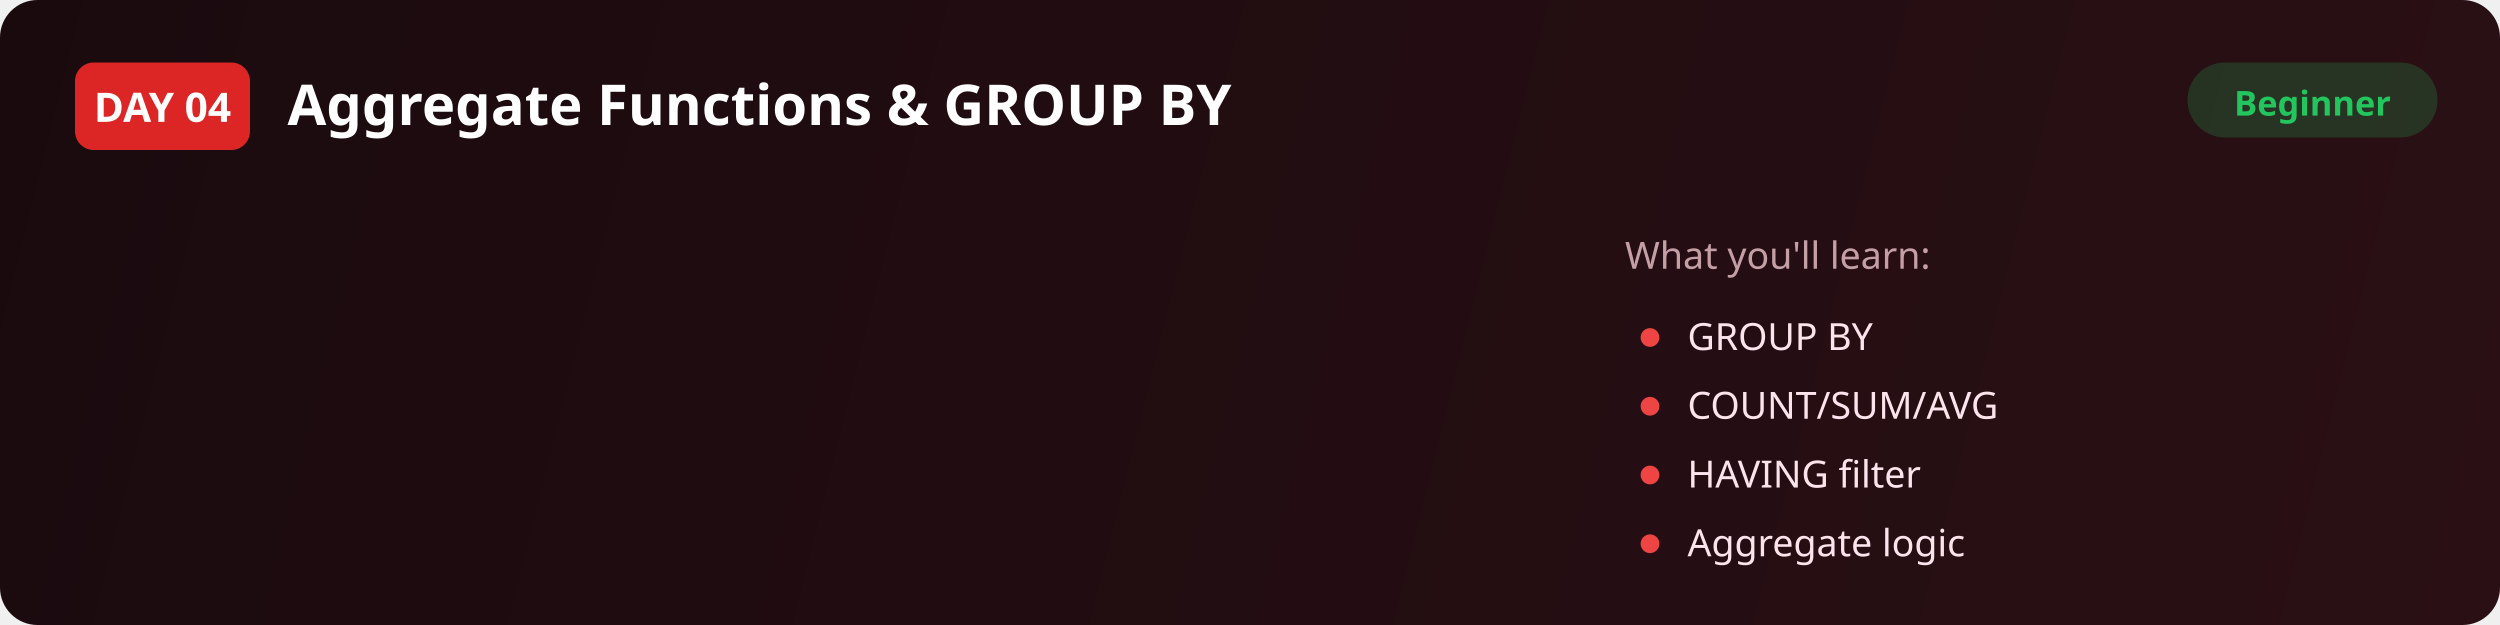
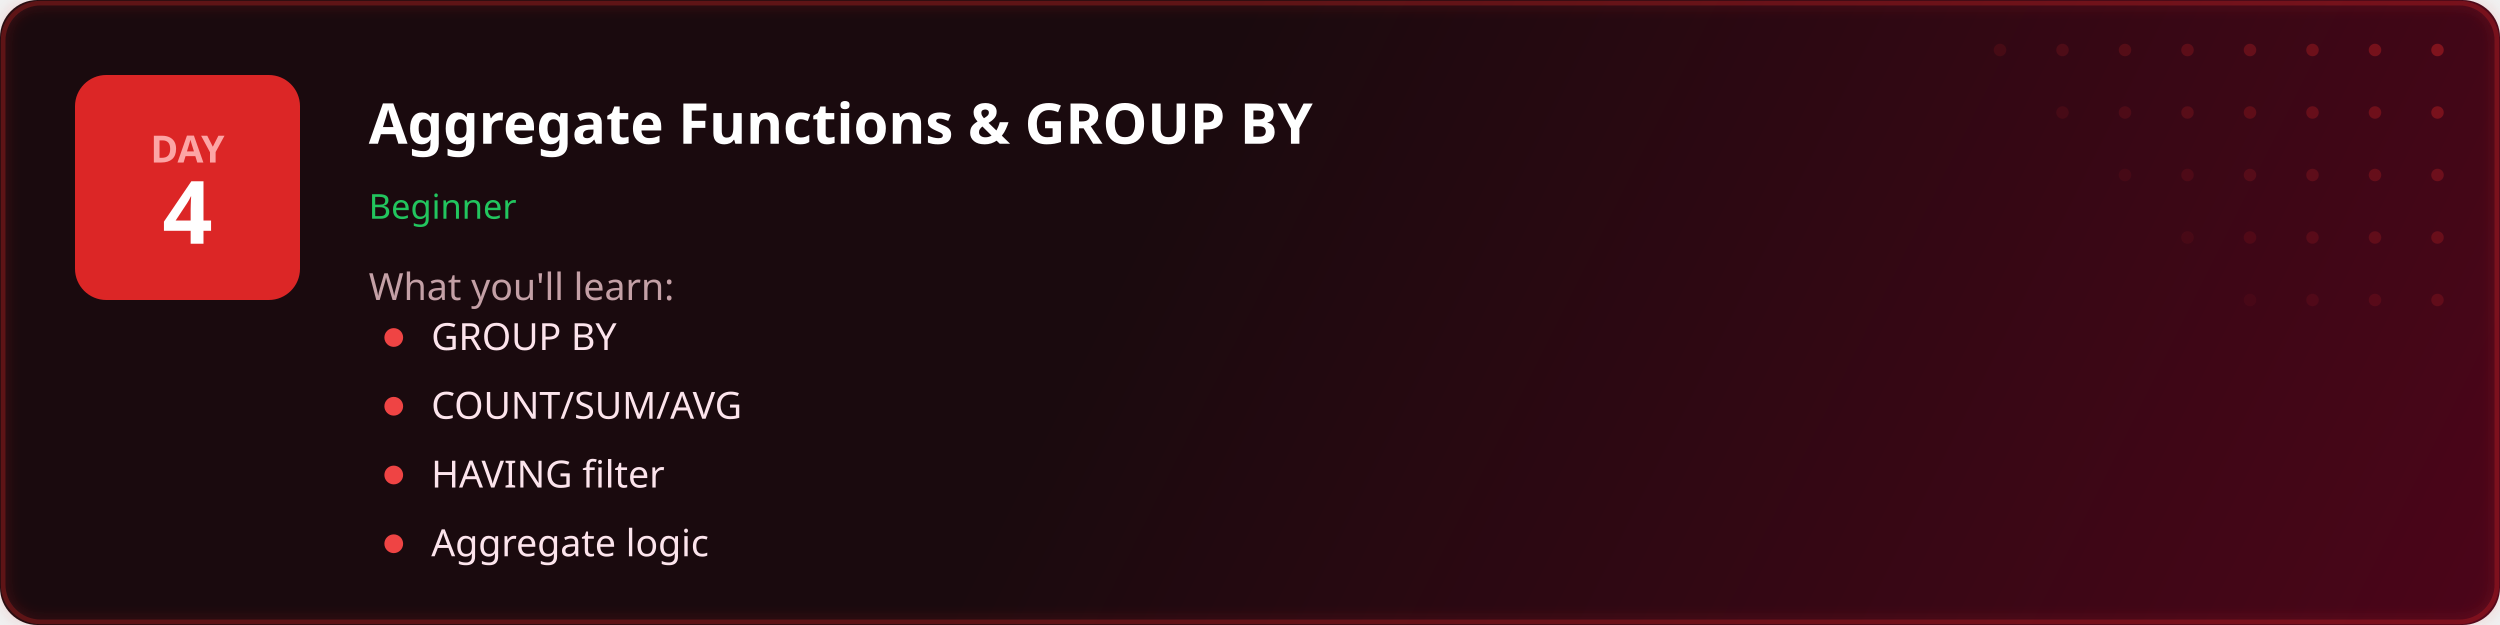
<svg xmlns="http://www.w3.org/2000/svg" viewBox="0 0 800 200" fill="none">
  <defs>
-     <linearGradient id="bg" x1="0" y1="0" x2="800" y2="200" gradientUnits="userSpaceOnUse">
+     <linearGradient id="fbg" x1="400" y1="0" x2="800" y2="200" gradientUnits="userSpaceOnUse">
      <stop offset="0%" stop-color="#1a0a0e" />
-       <stop offset="100%" stop-color="#2a1015" />
+       <stop offset="100%" stop-color="#4c0519" />
    </linearGradient>
+     <filter id="glow">
+       <feGaussianBlur stdDeviation="2" result="blur" />
+       <feMerge>
+         <feMergeNode in="blur" />
+         <feMergeNode in="SourceGraphic" />
+       </feMerge>
+     </filter>
  </defs>
-   <rect width="800" height="200" rx="12" fill="url(#bg)" />
-   <rect x="24" y="20" width="56" height="28" rx="6" fill="#dc2626" />
-   <text x="52" y="39" font-family="Segoe UI, system-ui, sans-serif" font-size="13" font-weight="700" fill="#ffffff" text-anchor="middle">DAY 04</text>
-   <text x="92" y="40" font-family="Segoe UI, system-ui, sans-serif" font-size="18" font-weight="700" fill="#ffffff">Aggregate Functions &amp; GROUP BY</text>
-   <text x="520" y="86" font-family="Segoe UI, system-ui, sans-serif" font-size="12" fill="#c4a0a6">What you'll learn:</text>
-   <circle cx="528" cy="108" r="3" fill="#ef4444" />
-   <text x="540" y="112" font-family="Segoe UI, system-ui, sans-serif" font-size="12" fill="#fce4ec">GROUP BY</text>
-   <circle cx="528" cy="130" r="3" fill="#ef4444" />
-   <text x="540" y="134" font-family="Segoe UI, system-ui, sans-serif" font-size="12" fill="#fce4ec">COUNT/SUM/AVG</text>
-   <circle cx="528" cy="152" r="3" fill="#ef4444" />
-   <text x="540" y="156" font-family="Segoe UI, system-ui, sans-serif" font-size="12" fill="#fce4ec">HAVING filter</text>
-   <circle cx="528" cy="174" r="3" fill="#ef4444" />
-   <text x="540" y="178" font-family="Segoe UI, system-ui, sans-serif" font-size="12" fill="#fce4ec">Aggregate logic</text>
-   <rect x="700" y="20" width="80" height="24" rx="12" fill="#22c55e" opacity="0.2" />
-   <text x="740" y="37" font-family="Segoe UI, system-ui, sans-serif" font-size="11" font-weight="600" fill="#22c55e" text-anchor="middle">Beginner</text>
+   <rect width="800" height="200" rx="12" fill="url(#fbg)" />
+   <rect x="1" y="1" width="798" height="198" rx="12" fill="none" stroke="#dc2626" stroke-width="1.5" opacity="0.35" filter="url(#glow)" />
+   <circle cx="640" cy="16" r="2" fill="#dc2626" opacity="0.12" />
+   <circle cx="660" cy="16" r="2" fill="#dc2626" opacity="0.15" />
+   <circle cx="680" cy="16" r="2" fill="#dc2626" opacity="0.18" />
+   <circle cx="700" cy="16" r="2" fill="#dc2626" opacity="0.22" />
+   <circle cx="720" cy="16" r="2" fill="#dc2626" opacity="0.26" />
+   <circle cx="740" cy="16" r="2" fill="#dc2626" opacity="0.3" />
+   <circle cx="760" cy="16" r="2" fill="#dc2626" opacity="0.35" />
+   <circle cx="780" cy="16" r="2" fill="#dc2626" opacity="0.4" />
+   <circle cx="660" cy="36" r="2" fill="#dc2626" opacity="0.1" />
+   <circle cx="680" cy="36" r="2" fill="#dc2626" opacity="0.14" />
+   <circle cx="700" cy="36" r="2" fill="#dc2626" opacity="0.18" />
+   <circle cx="720" cy="36" r="2" fill="#dc2626" opacity="0.22" />
+   <circle cx="740" cy="36" r="2" fill="#dc2626" opacity="0.26" />
+   <circle cx="760" cy="36" r="2" fill="#dc2626" opacity="0.3" />
+   <circle cx="780" cy="36" r="2" fill="#dc2626" opacity="0.35" />
+   <circle cx="680" cy="56" r="2" fill="#dc2626" opacity="0.08" />
+   <circle cx="700" cy="56" r="2" fill="#dc2626" opacity="0.12" />
+   <circle cx="720" cy="56" r="2" fill="#dc2626" opacity="0.16" />
+   <circle cx="740" cy="56" r="2" fill="#dc2626" opacity="0.2" />
+   <circle cx="760" cy="56" r="2" fill="#dc2626" opacity="0.24" />
+   <circle cx="780" cy="56" r="2" fill="#dc2626" opacity="0.28" />
+   <circle cx="700" cy="76" r="2" fill="#dc2626" opacity="0.08" />
+   <circle cx="720" cy="76" r="2" fill="#dc2626" opacity="0.12" />
+   <circle cx="740" cy="76" r="2" fill="#dc2626" opacity="0.16" />
+   <circle cx="760" cy="76" r="2" fill="#dc2626" opacity="0.2" />
+   <circle cx="780" cy="76" r="2" fill="#dc2626" opacity="0.24" />
+   <circle cx="720" cy="96" r="2" fill="#dc2626" opacity="0.06" />
+   <circle cx="740" cy="96" r="2" fill="#dc2626" opacity="0.1" />
+   <circle cx="760" cy="96" r="2" fill="#dc2626" opacity="0.14" />
+   <circle cx="780" cy="96" r="2" fill="#dc2626" opacity="0.18" />
+   <rect x="24" y="24" width="72" height="72" rx="10" fill="#dc2626" />
+   <text x="60" y="52" font-family="Segoe UI, system-ui, sans-serif" font-size="12" font-weight="600" fill="#fca5a5" text-anchor="middle">DAY</text>
+   <text x="60" y="78" font-family="Segoe UI, system-ui, sans-serif" font-size="28" font-weight="800" fill="#ffffff" text-anchor="middle">4</text>
+   <text x="118" y="46" font-family="Segoe UI, system-ui, sans-serif" font-size="18" font-weight="700" fill="#ffffff">Aggregate Functions &amp; GROUP BY</text>
+   <text x="118" y="70" font-family="Segoe UI, system-ui, sans-serif" font-size="11" fill="#22c55e">Beginner</text>
+   <text x="118" y="96" font-family="Segoe UI, system-ui, sans-serif" font-size="12" fill="#c4a0a6">What you'll learn:</text>
+   <circle cx="126" cy="108" r="3" fill="#ef4444" />
+   <text x="138" y="112" font-family="Segoe UI, system-ui, sans-serif" font-size="12" fill="#fce4ec">GROUP BY</text>
+   <circle cx="126" cy="130" r="3" fill="#ef4444" />
+   <text x="138" y="134" font-family="Segoe UI, system-ui, sans-serif" font-size="12" fill="#fce4ec">COUNT/SUM/AVG</text>
+   <circle cx="126" cy="152" r="3" fill="#ef4444" />
+   <text x="138" y="156" font-family="Segoe UI, system-ui, sans-serif" font-size="12" fill="#fce4ec">HAVING filter</text>
+   <circle cx="126" cy="174" r="3" fill="#ef4444" />
+   <text x="138" y="178" font-family="Segoe UI, system-ui, sans-serif" font-size="12" fill="#fce4ec">Aggregate logic</text>
</svg>
